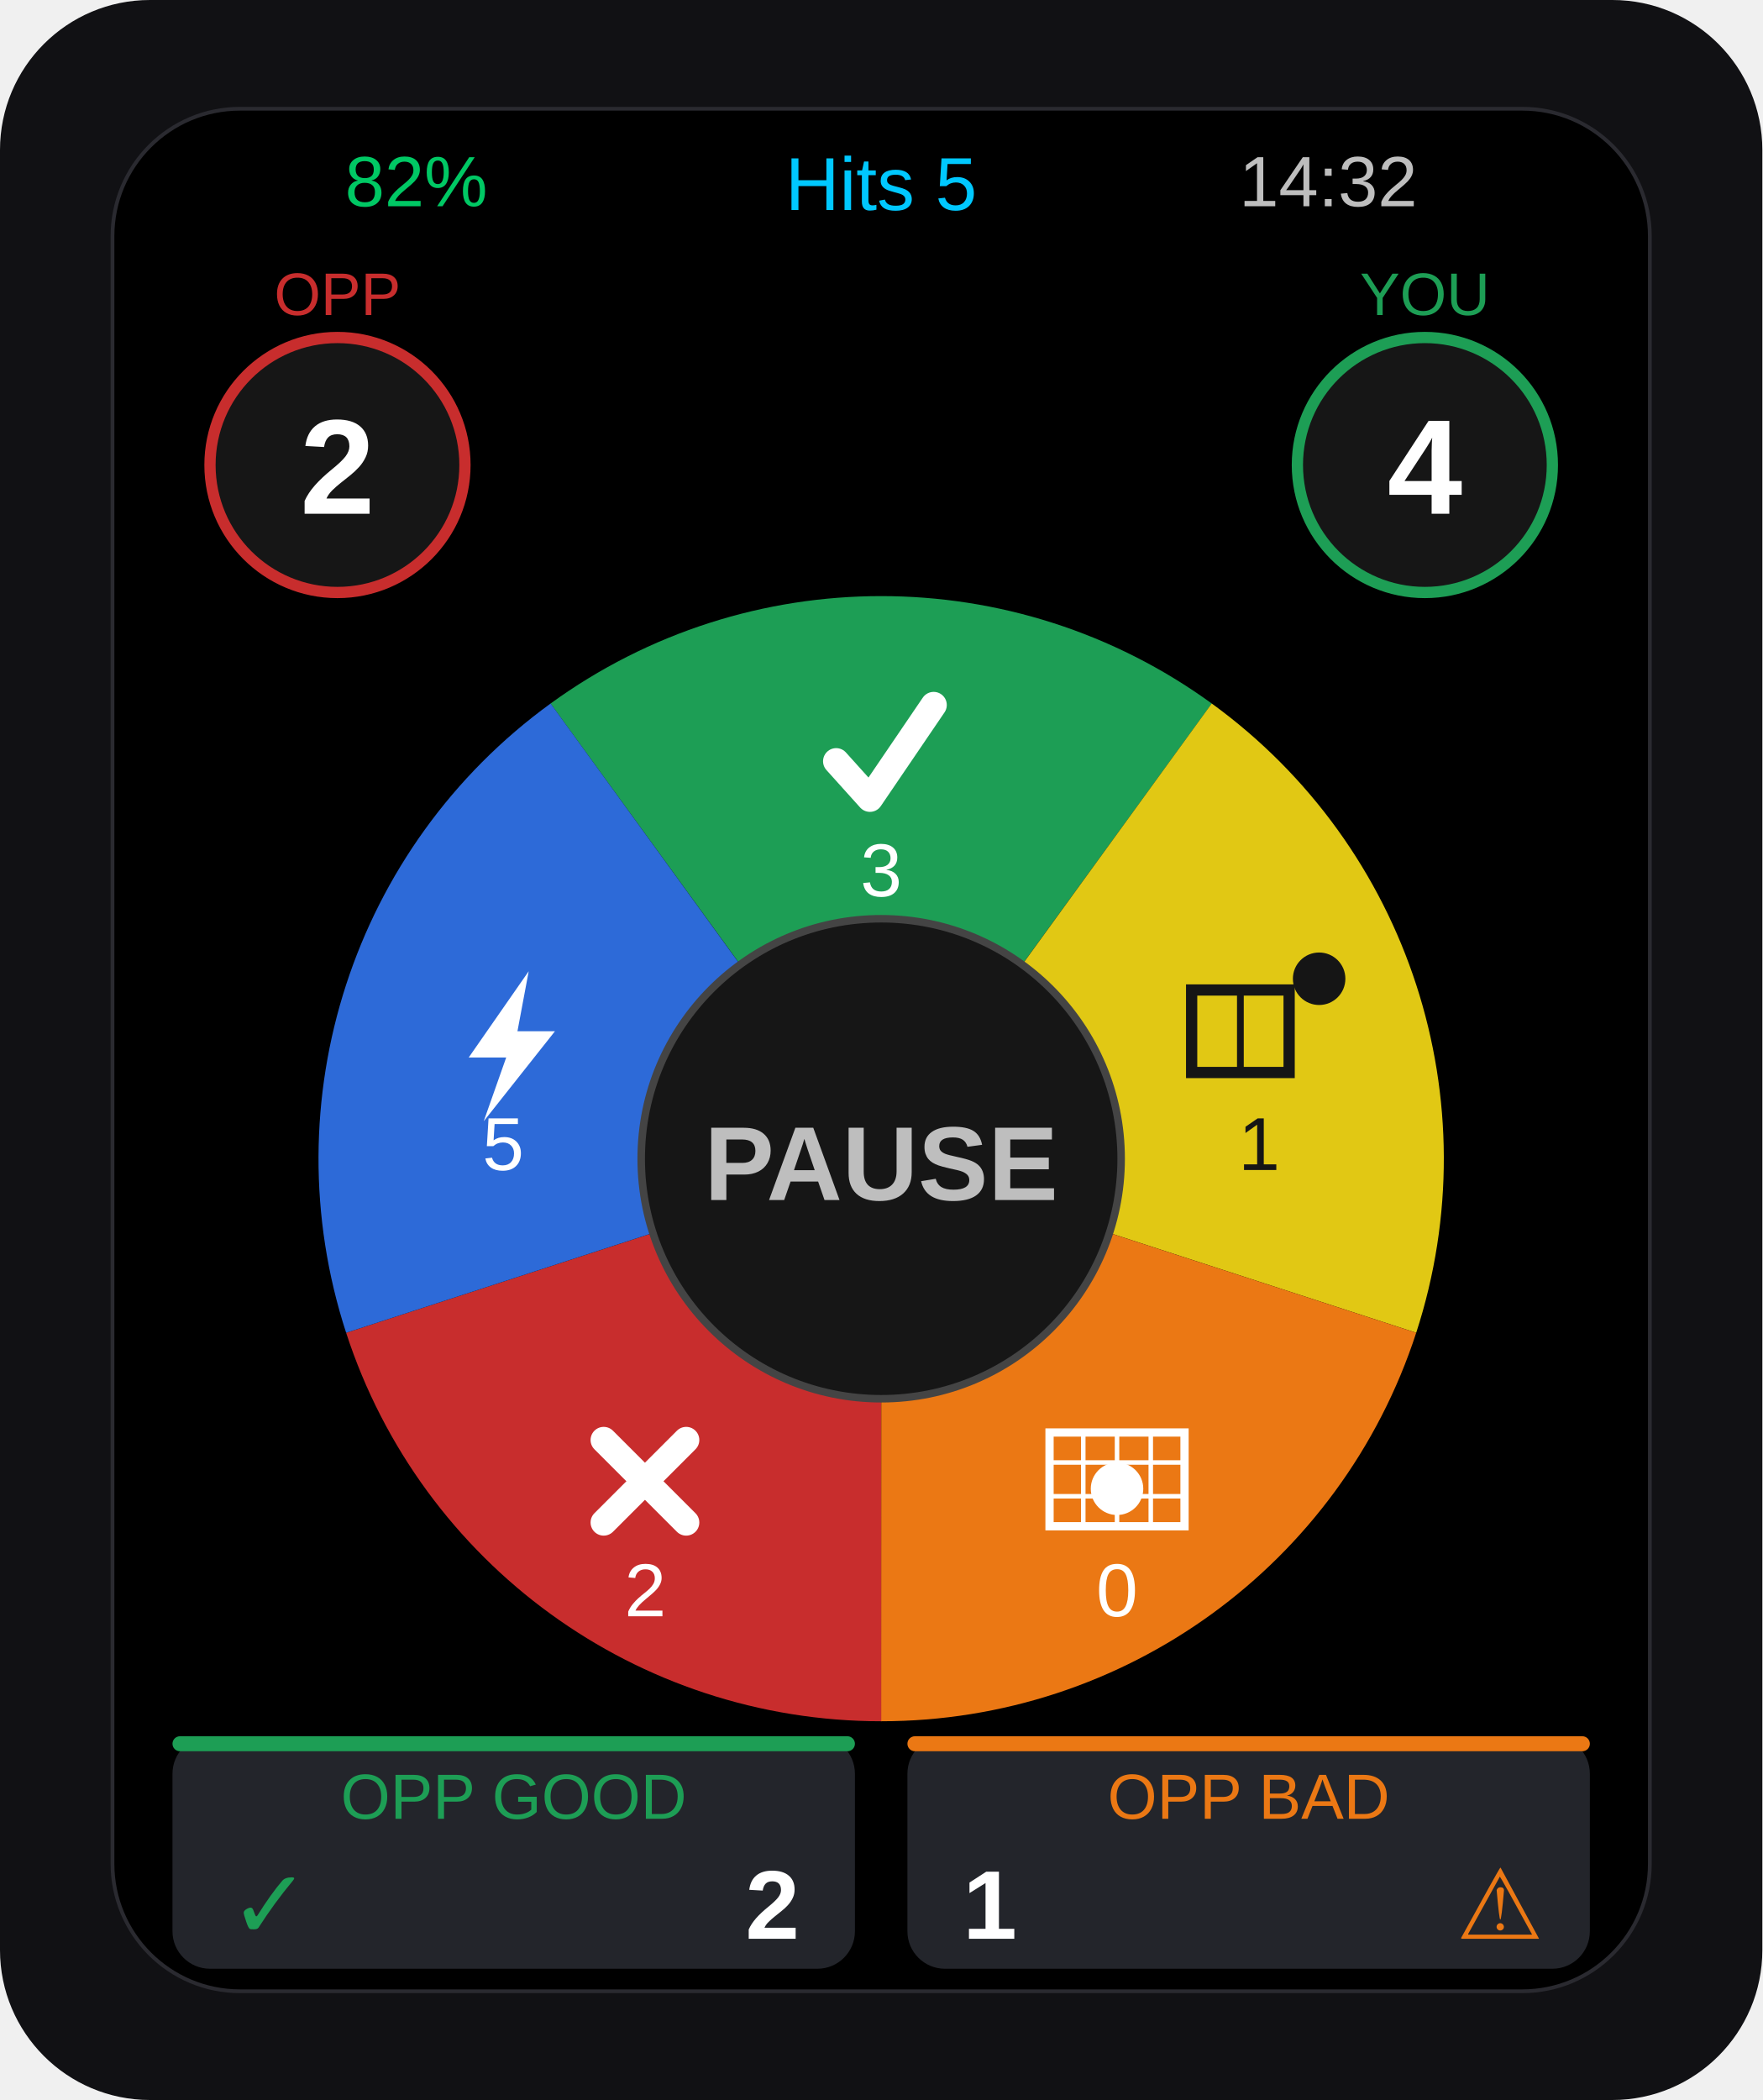
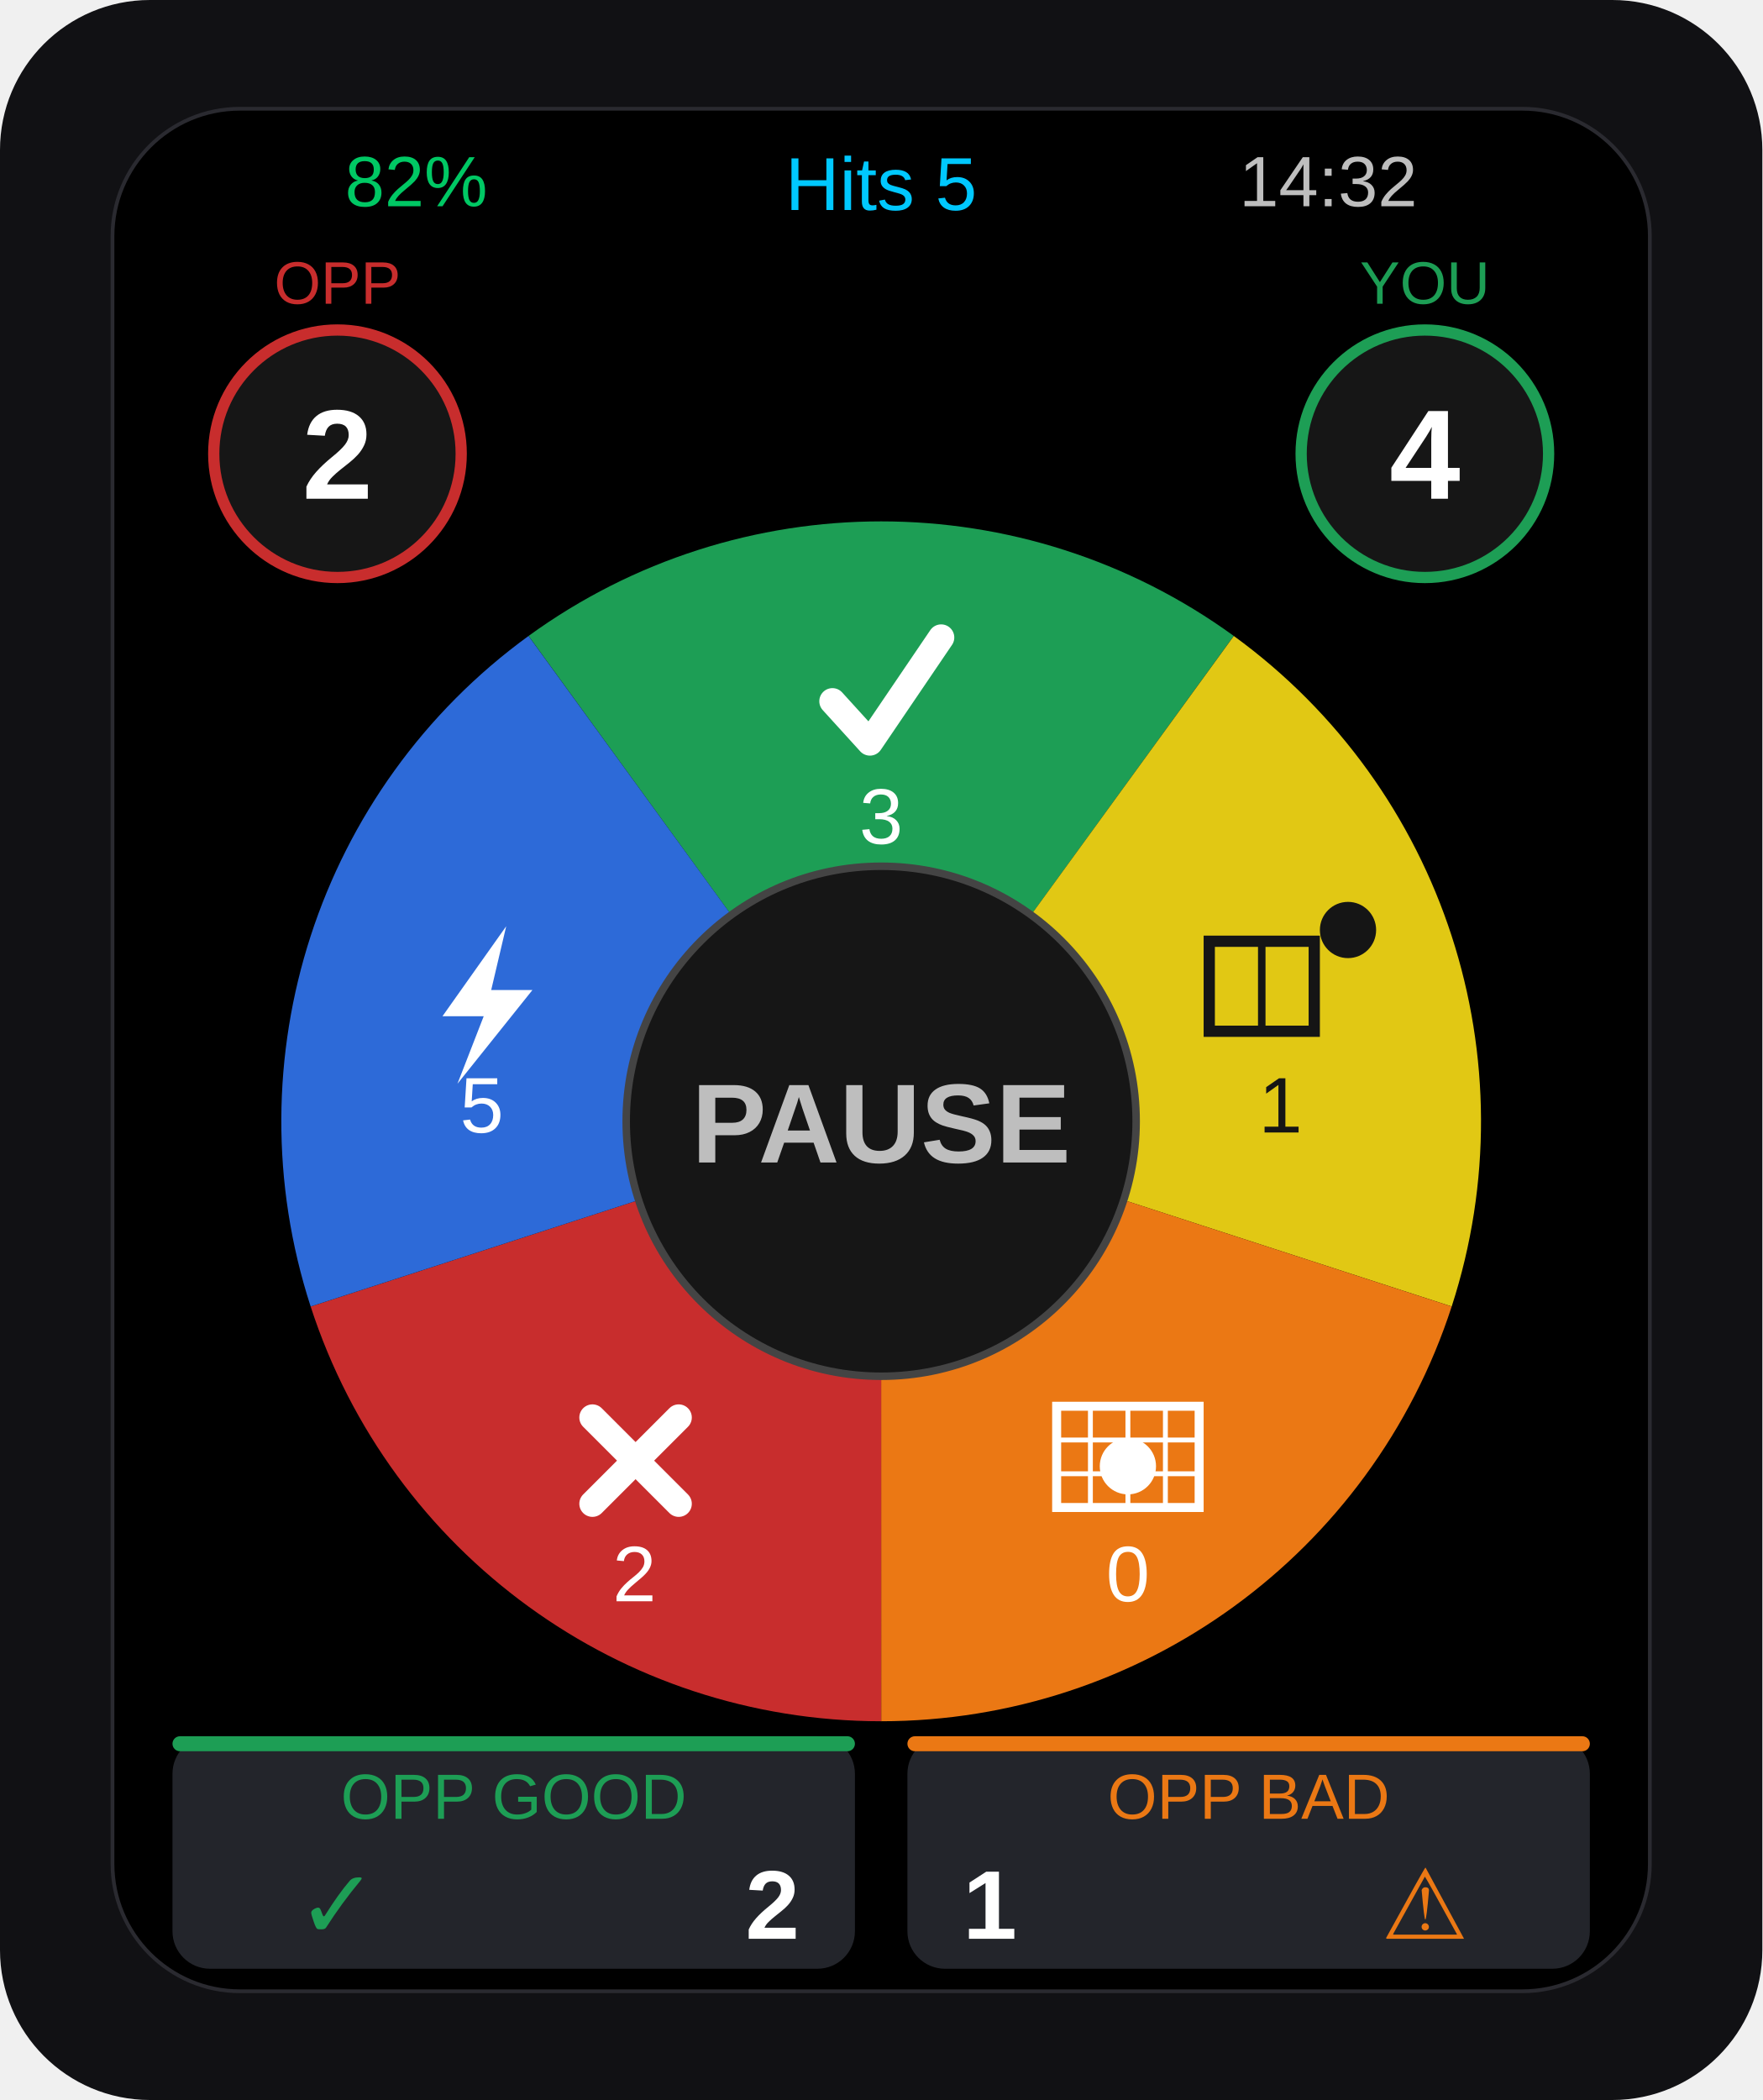
<svg xmlns="http://www.w3.org/2000/svg" viewBox="0 0 470 560" font-family="Segoe UI, Arial, sans-serif">
  <rect x="0" y="0" width="470" height="560" rx="40" fill="#111114" />
  <rect x="30" y="29" width="410" height="502" rx="34" fill="#000000" stroke="#2a2a30" stroke-width="1" />
  <g transform="translate(30,29)">
    <text x="62" y="26" fill="#00c864" font-size="19">82%</text>
    <text x="205" y="27" fill="#00c8ff" font-size="20" text-anchor="middle">Hits 5</text>
    <text x="348" y="26" fill="#bebebe" font-size="19" text-anchor="end">14:32</text>
-     <text x="60" y="55" fill="#c82d2d" font-size="16" text-anchor="middle">OPP</text>
-     <circle cx="60" cy="95" r="34" fill="#161616" stroke="#c82d2d" stroke-width="3" />
-     <text x="60" y="108" fill="#ffffff" font-size="36" font-weight="bold" text-anchor="middle">2</text>
-     <text x="350" y="55" fill="#1d9e55" font-size="16" text-anchor="middle">YOU</text>
-     <circle cx="350" cy="95" r="34" fill="#161616" stroke="#1d9e55" stroke-width="3" />
-     <text x="350" y="108" fill="#ffffff" font-size="36" font-weight="bold" text-anchor="middle">4</text>
-     <g fill="none" stroke-width="86">
-       <path d="M142.1 193.4 A107 107 0 0 1 267.9 193.4" stroke="#1d9e55" />
-       <path d="M267.9 193.4 A107 107 0 0 1 306.8 313.1" stroke="#e1c814" />
-       <path d="M306.8 313.1 A107 107 0 0 1 205.0 387.0" stroke="#eb7814" />
-       <path d="M205.0 387.0 A107 107 0 0 1 103.2 313.1" stroke="#c82d2d" />
-       <path d="M103.2 313.1 A107 107 0 0 1 142.1 193.4" stroke="#2d6ad8" />
+     <text x="60" y="52" fill="#c82d2d" font-size="16" text-anchor="middle">OPP</text>
+     <circle cx="60" cy="92" r="33" fill="#161616" stroke="#c82d2d" stroke-width="3" />
+     <text x="60" y="104" fill="#ffffff" font-size="34" font-weight="bold" text-anchor="middle">2</text>
+     <text x="350" y="52" fill="#1d9e55" font-size="16" text-anchor="middle">YOU</text>
+     <circle cx="350" cy="92" r="33" fill="#161616" stroke="#1d9e55" stroke-width="3" />
+     <text x="350" y="104" fill="#ffffff" font-size="34" font-weight="bold" text-anchor="middle">4</text>
+     <g fill="none" stroke-width="92">
+       <path d="M138.0 177.8 A114 114 0 0 1 272.0 177.8" stroke="#1d9e55" />
+       <path d="M272.0 177.8 A114 114 0 0 1 313.4 305.2" stroke="#e1c814" />
+       <path d="M313.4 305.2 A114 114 0 0 1 205.0 384.0" stroke="#eb7814" />
+       <path d="M205.0 384.0 A114 114 0 0 1 96.6 305.2" stroke="#c82d2d" />
+       <path d="M96.6 305.2 A114 114 0 0 1 138.0 177.8" stroke="#2d6ad8" />
    </g>
-     <polyline points="193,174 202,184 219,159" fill="none" stroke="#fff" stroke-width="7" stroke-linecap="round" stroke-linejoin="round" />
-     <text x="205" y="210" font-size="20" fill="#fff" text-anchor="middle">3</text>
-     <g transform="translate(305.8,245)">
-       <rect x="-18" y="-10" width="26" height="22" fill="none" stroke="#151515" stroke-width="3" />
-       <line x1="-5" y1="-10" x2="-5" y2="12" stroke="#151515" stroke-width="1.8" />
-       <circle cx="16" cy="-13" r="7" fill="#151515" />
+     <polyline points="192,158 202,169 221,141" fill="none" stroke="#fff" stroke-width="7" stroke-linecap="round" stroke-linejoin="round" />
+     <text x="205" y="196" font-size="21" fill="#fff" text-anchor="middle">3</text>
+     <g transform="translate(311.5,233)">
+       <rect x="-19" y="-11" width="28" height="24" fill="none" stroke="#151515" stroke-width="3" />
+       <line x1="-5" y1="-11" x2="-5" y2="13" stroke="#151515" stroke-width="2" />
+       <circle cx="18" cy="-14" r="7.5" fill="#151515" />
    </g>
-     <text x="305.8" y="283" font-size="20" fill="#151515" text-anchor="middle">1</text>
-     <g transform="translate(267.9,364)" stroke="#fff" fill="none">
-       <rect x="-18" y="-11" width="36" height="25" stroke-width="2.2" />
-       <line x1="-9" y1="-11" x2="-9" y2="14" stroke-width="1.2" />
-       <line x1="0" y1="-11" x2="0" y2="14" stroke-width="1.2" />
-       <line x1="9" y1="-11" x2="9" y2="14" stroke-width="1.2" />
-       <line x1="-18" y1="-3" x2="18" y2="-3" stroke-width="1.2" />
-       <line x1="-18" y1="6" x2="18" y2="6" stroke-width="1.2" />
-       <circle cx="0" cy="4" r="7" fill="#fff" stroke="none" />
+     <text x="311.5" y="273" font-size="21" fill="#151515" text-anchor="middle">1</text>
+     <g transform="translate(270.8,358)" stroke="#fff" fill="none">
+       <rect x="-19" y="-12" width="38" height="27" stroke-width="2.4" />
+       <line x1="-10" y1="-12" x2="-10" y2="15" stroke-width="1.3" />
+       <line x1="0" y1="-12" x2="0" y2="15" stroke-width="1.3" />
+       <line x1="10" y1="-12" x2="10" y2="15" stroke-width="1.3" />
+       <line x1="-19" y1="-3" x2="19" y2="-3" stroke-width="1.3" />
+       <line x1="-19" y1="6" x2="19" y2="6" stroke-width="1.3" />
+       <circle cx="0" cy="4" r="7.5" fill="#fff" stroke="none" />
    </g>
-     <text x="267.9" y="402" font-size="20" fill="#fff" text-anchor="middle">0</text>
+     <text x="270.8" y="398" font-size="21" fill="#fff" text-anchor="middle">0</text>
    <g stroke="#fff" stroke-width="7" stroke-linecap="round">
-       <line x1="131" y1="355" x2="153" y2="377" />
-       <line x1="153" y1="355" x2="131" y2="377" />
+       <line x1="128" y1="349" x2="151" y2="372" />
+       <line x1="151" y1="349" x2="128" y2="372" />
    </g>
-     <text x="142.1" y="402" font-size="20" fill="#fff" text-anchor="middle">2</text>
-     <polygon points="111,230 95,253 105,253 99,270 118,246 108,246" fill="#fff" />
-     <text x="104.2" y="283" font-size="20" fill="#fff" text-anchor="middle">5</text>
-     <circle cx="205" cy="280" r="64" fill="#161616" stroke="#444" stroke-width="2" />
-     <text x="205" y="291" fill="#bebebe" font-size="28" font-weight="bold" text-anchor="middle">PAUSE</text>
+     <text x="139.2" y="398" font-size="21" fill="#fff" text-anchor="middle">2</text>
+     <polygon points="105,218 88,242 99,242 92,260 112,235 101,235" fill="#fff" />
+     <text x="98.5" y="273" font-size="21" fill="#fff" text-anchor="middle">5</text>
+     <circle cx="205" cy="270" r="68" fill="#161616" stroke="#444" stroke-width="2" />
+     <text x="205" y="281" fill="#bebebe" font-size="30" font-weight="bold" text-anchor="middle">PAUSE</text>
    <rect x="16" y="434" width="182" height="62" rx="10" fill="#23252b" />
    <rect x="16" y="434" width="182" height="4" rx="2" fill="#1d9e55" />
    <text x="107" y="456" fill="#1d9e55" font-size="17" text-anchor="middle">OPP GOOD</text>
-     <text x="42" y="488" fill="#1d9e55" font-size="26" text-anchor="middle">✓</text>
+     <text x="60" y="488" fill="#1d9e55" font-size="26" text-anchor="middle">✓</text>
    <text x="176" y="488" fill="#fff" font-size="26" font-weight="bold" text-anchor="middle">2</text>
    <rect x="212" y="434" width="182" height="62" rx="10" fill="#23252b" />
    <rect x="212" y="434" width="182" height="4" rx="2" fill="#eb7814" />
    <text x="303" y="456" fill="#eb7814" font-size="17" text-anchor="middle">OPP BAD</text>
-     <text x="370" y="488" fill="#eb7814" font-size="26" text-anchor="middle">⚠</text>
+     <text x="350" y="488" fill="#eb7814" font-size="26" text-anchor="middle">⚠</text>
    <text x="234" y="488" fill="#fff" font-size="26" font-weight="bold" text-anchor="middle">1</text>
  </g>
</svg>
